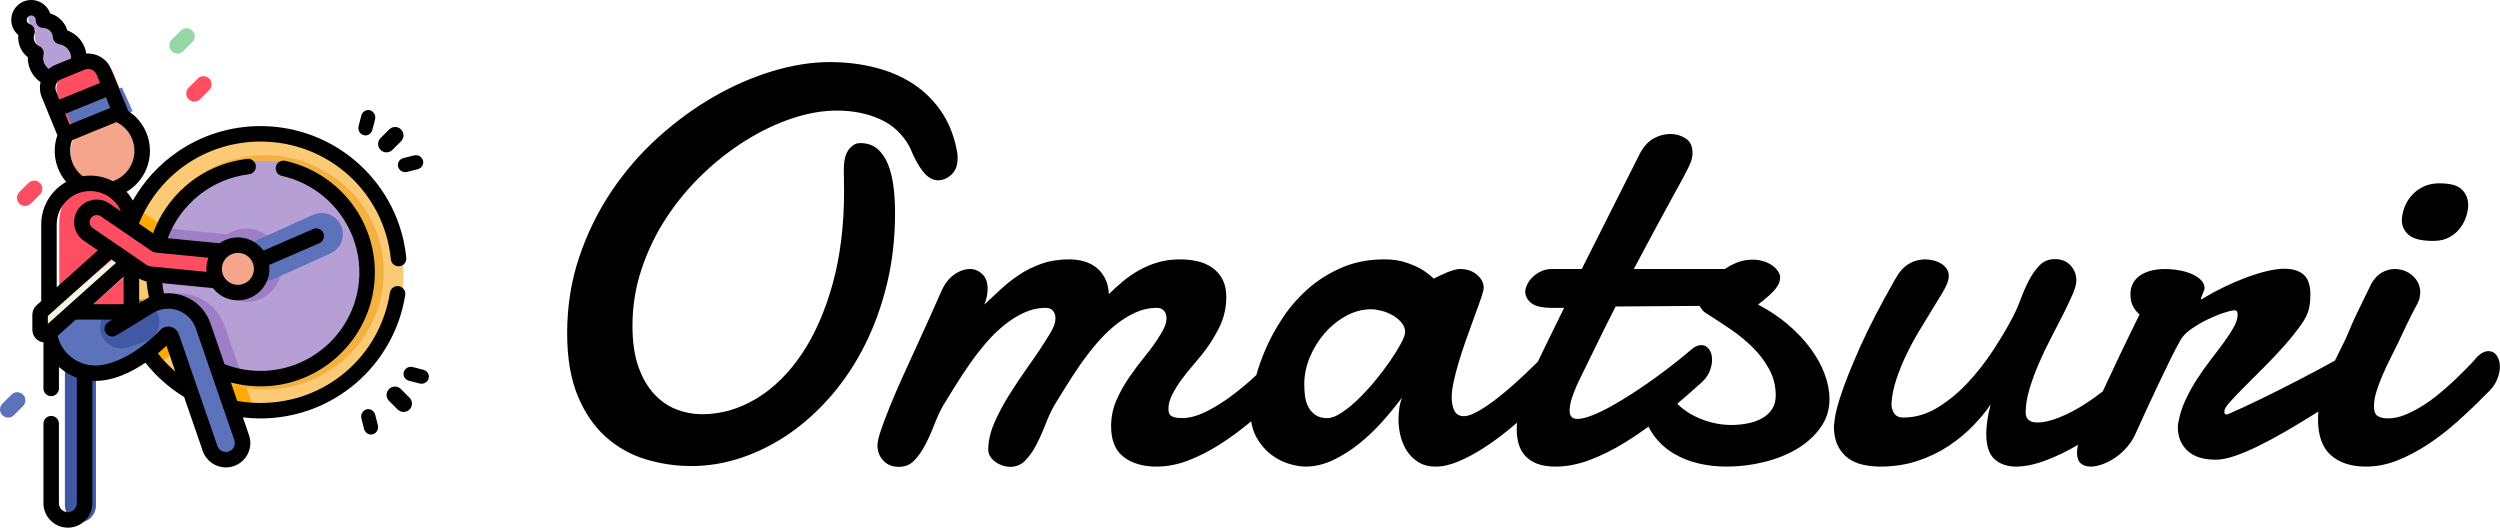
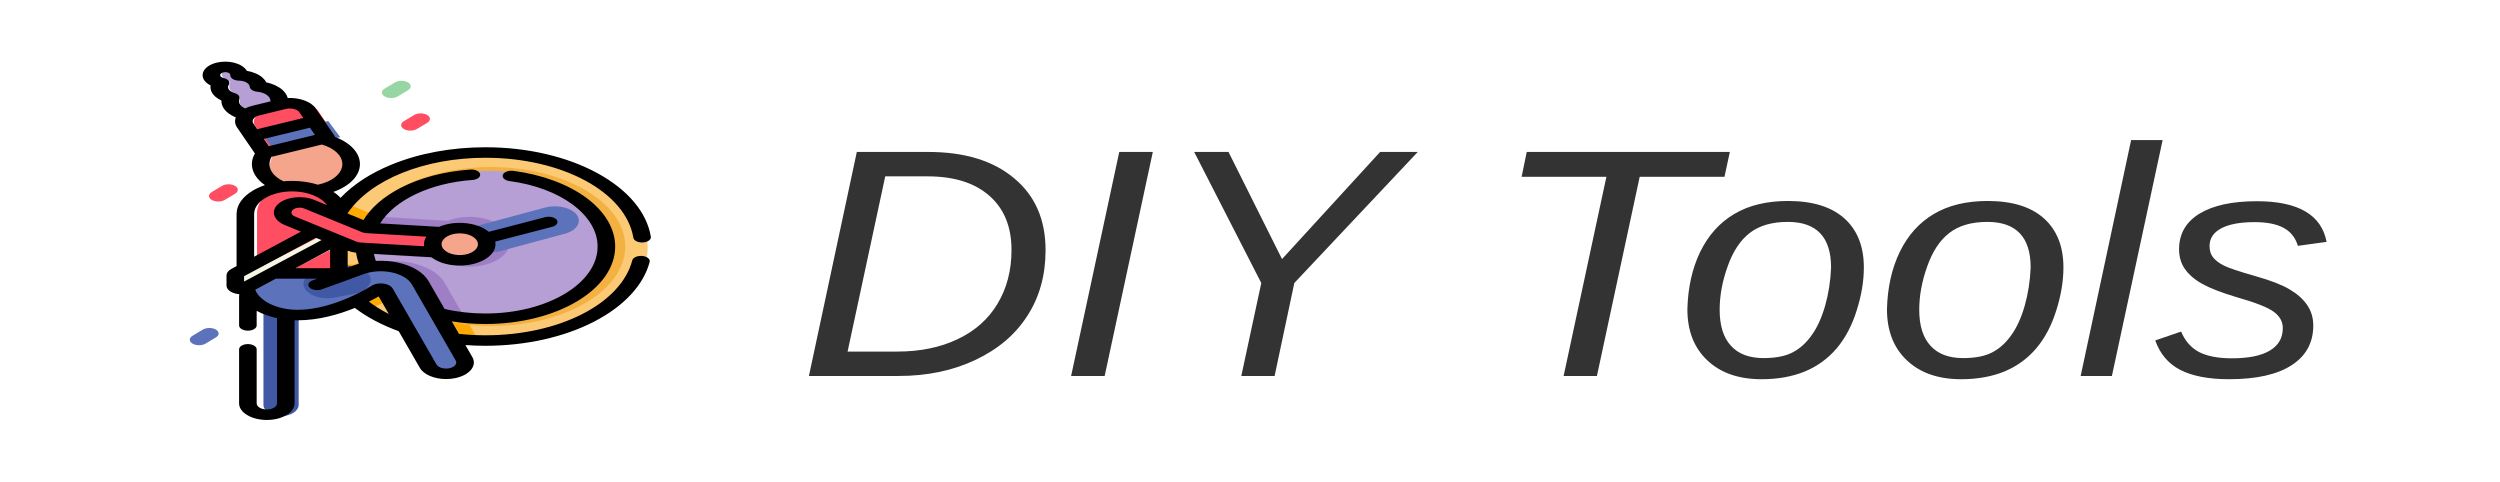
- <svg xmlns="http://www.w3.org/2000/svg" viewBox="0 0 886 187">
-   <g fill="none" fill-rule="evenodd">
+ <svg xmlns="http://www.w3.org/2000/svg" viewBox="0 137.247 810.513 156.146">
+   <g fill="none" fill-rule="evenodd" transform="matrix(1.038097, 0, 0, 0.621222, 61.53276, 157.2293)" style="">
    <path fill="#FCCA75" d="M143 97c0 27.063-21.94 49-49.001 49-1.828 0-3.63-.098-5.406-.296-9.561-1.046-18.293-4.847-25.388-10.585-2.392-1.936-4.604-4.097-6.596-6.442-5.259-6.204-9.005-13.737-10.658-22.024C45.328 103.533 45 100.309 45 97.007V97c0-7.255 1.576-14.142 4.406-20.336C57.131 59.752 74.192 48 93.999 48 121.06 48 143 69.937 143 97z" />
    <path fill="#FA0" d="M90 145c-9.641-1.048-18.447-4.855-25.601-10.603l-3.204-9.24c-.997.862-2.152 1.813-3.447 2.787C52.444 121.731 48.667 114.185 47 105.885h4.27l2.082-1.276C56.134 102.903 59.318 102 62.562 102c2.013 0 4.006.344 5.915 1.023 5.05 1.791 8.95 5.707 10.697 10.743L90 145z" />
    <path fill="#FA0" d="M98.939 95.44C98.306 102.033 92.924 107 86.421 107c-.41 0-.827-.019-1.237-.061-3.238-.323-6.169-1.874-8.289-4.373l-21.631-2.154c-1.585-.161-3.12-.729-4.44-1.646L46 95.403v-.007C46 88.119 47.553 81.212 50.342 75l9.203 6.412 20.041 1.998c1.967-1.288 4.307-2.031 6.816-2.031.41 0 .827.023 1.237.063 6.909.687 11.978 6.965 11.299 13.998z" />
    <path fill="#F3B141" d="M94 138c-23.159 0-42-18.617-42-41.499C52 73.617 70.841 55 94 55c23.159 0 42 18.617 42 41.501C136 119.383 117.159 138 94 138z" />
    <path fill="#B69FD4" d="M131 95.001C131 115.989 114.211 133 93.499 133c-3.321 0-6.537-.437-9.602-1.258-14.062-3.762-24.889-15.594-27.36-30.31-.068-.383-.126-.769-.173-1.156C56.123 98.553 56 96.79 56 95.001c0-4.963.937-9.701 2.644-14.046C64.156 66.921 77.683 57 93.499 57 114.211 57 131 74.012 131 95.001z" />
    <path fill="#9E7FC6" d="M86 134c-13.877-3.651-24.562-15.133-27-29.414C60.434 104.201 61.919 104 63.417 104c1.962 0 3.905.336 5.766 1.001 4.923 1.751 8.724 5.581 10.427 10.504L86 134zM99.939 95.269C99.302 101.959 93.897 107 87.365 107c-.412 0-.831-.019-1.243-.062-3.253-.328-6.197-1.901-8.327-4.438l-19.435-1.956C58.123 98.806 58 97.028 58 95.224c0-5.005.931-9.783 2.628-14.165l19.872 2.001C82.476 81.754 84.826 81 87.347 81c.412 0 .831.023 1.243.064 6.94.698 12.032 7.068 11.349 14.205z" />
    <path fill="#B69FD4" d="M15.707 18.477c-.934-.459-1.77-1.184-2.39-2.167-1.108-1.758-1.273-3.909-.62-5.756-.781-.304-1.484-.864-1.988-1.662-1.269-2.013-.786-4.755 1.076-6.126 1.863-1.372 4.403-.851 5.672 1.162.503.797.727 1.71.702 2.606 1.831.022 3.622.973 4.732 2.732.62.983.938 2.089.991 3.196 1.908.322 3.691 1.461 4.864 3.321 2.249 3.568 1.395 8.43-1.906 10.861-3.303 2.429-7.803 1.507-10.053-2.061-1.172-1.86-1.499-4.071-1.078-6.106z" />
    <path fill="#F4A58C" d="M52 54.499C52 62.508 45.956 69 38.5 69 31.044 69 25 62.508 25 54.499 25 46.492 31.044 40 38.5 40 45.956 40 52 46.492 52 54.499z" />
    <path fill="#4159A5" d="M28.5 185C31.538 185 34 182.343 34 179.067v-58.135C34 117.657 31.538 115 28.5 115 25.462 115 23 117.657 23 120.933v58.135C23 182.343 25.462 185 28.5 185z" />
    <path fill="#FF4E61" d="M21 78.728v36.825C21 124.638 28.001 132 36.635 132 43.465 132 49 126.176 49 118.99V78.728C49 70.592 42.735 64 35.001 64c-3.867 0-7.366 1.648-9.898 4.313C22.566 70.977 21 74.658 21 78.728z" />
    <path fill="#5C73BC" d="M87.679 155.201L74.135 115.766c-1.289-3.752-4.167-6.669-7.893-8.004-3.729-1.333-7.798-.903-11.165 1.181l-6.13 3.796v-1.873H20v5.422c0 8.948 7.238 16.199 16.163 16.199 12.783 0 25.08-13.535 25.08-13.535.412-.256.799-.202 1.051-.111.252.089.585.294.742.753l13.545 39.437c.837 2.437 3.113 3.968 5.548 3.969.633 0 1.276-.104 1.91-.322 3.064-1.058 4.694-4.405 3.638-7.477z" />
    <path fill="#FF4E61" d="M46 40.048L26.37 48l-3.664-8.866-2.253-5.454c-1.268-3.066.216-6.568 3.313-7.823l8.41-3.409c3.097-1.255 6.636.213 7.904 3.28l2.265 5.472L46 40.048z" />
    <path fill="#5C73BC" d="M47 39.426L26.774 47 23 38.556 43.234 31z" />
    <path stroke="#4159A5" stroke-linecap="round" stroke-linejoin="round" stroke-width="15" d="M49 114l-6 2" />
    <path fill="#F5F6E3" d="M45.565 87l-28.949 24.814c-.392.335-.616.814-.616 1.318v5.095c0 1.532 1.897 2.339 3.089 1.318L51 92.192 45.565 87z" />
    <path fill="#FF4E61" d="M85.284 99.975l-30.582-2.949c-.873-.085-1.71-.384-2.433-.872L33.266 83.353c-2.373-1.599-2.979-4.789-1.354-7.123 1.624-2.335 4.865-2.933 7.24-1.332L57.05 86.955l29.25 2.822c2.864.276 4.956 2.783 4.675 5.599-.281 2.816-2.828 4.875-5.691 4.6z" />
    <path stroke="#5C73BC" stroke-linecap="round" stroke-width="15" d="M94 92l20-9" />
    <path fill="#F4A58C" d="M94 96.001C94 100.419 90.418 104 86 104s-8-3.581-8-7.999C78 91.581 81.582 88 86 88s8 3.581 8 8.001z" />
    <path fill="#FF4E61" d="M68.887 36c-.738 0-1.477-.281-2.042-.845-1.126-1.128-1.126-2.956 0-4.082l3.227-3.227c1.128-1.128 2.955-1.128 4.083 0 1.128 1.128 1.128 2.956 0 4.082l-3.225 3.227C70.365 35.719 69.627 36 68.887 36zM8.886 73c-.738 0-1.477-.281-2.041-.845-1.128-1.128-1.128-2.957 0-4.083l3.225-3.227c1.128-1.126 2.956-1.126 4.084 0 1.126 1.128 1.126 2.957-.002 4.084l-3.225 3.226C10.365 72.719 9.626 73 8.886 73z" />
    <path fill="#5C73BC" d="M2.887 148c-.738 0-1.478-.281-2.041-.845-1.128-1.128-1.128-2.956-.002-4.084l3.227-3.225c1.128-1.128 2.956-1.128 4.083 0 1.128 1.128 1.128 2.955 0 4.082l-3.225 3.227C4.365 147.719 3.625 148 2.887 148z" />
    <path fill="#95D6A4" d="M62.887 19c-.738 0-1.478-.281-2.042-.845-1.128-1.128-1.128-2.956 0-4.082l3.225-3.227c1.128-1.128 2.956-1.128 4.084 0 1.128 1.128 1.128 2.956 0 4.082l-3.227 3.227C64.365 18.719 63.626 19 62.887 19z" />
    <path fill="#000" fill-rule="nonzero" d="M143.612 104.546c.234-1.495-.791-2.896-2.287-3.129-1.497-.234-2.902.789-3.137 2.283-3.547 22.664-22.834 39.114-45.858 39.114-2.778 0-5.551-.248-8.265-.733l-2.253-6.529c3.41.913 6.929 1.375 10.518 1.375 22.344 0 40.521-18.14 40.521-40.438 0-9.275-3.227-18.336-9.085-25.515-5.773-7.075-13.846-12.041-22.73-13.983-1.484-.325-2.944.612-3.268 2.089-.325 1.478.613 2.939 2.094 3.261 15.933 3.484 27.499 17.845 27.499 34.148 0 19.278-15.715 34.96-35.032 34.96-4.409 0-8.696-.805-12.757-2.39l-4.999-14.491c-1.573-4.56-5.085-8.106-9.637-9.727-2.226-.795-4.552-1.071-6.829-.853-.264-1.207-.462-2.431-.598-3.664l17.948 1.756c.073.094.144.19.222.281 1.894 2.301 4.572 3.728 7.541 4.018.367.036.733.054 1.097.054 5.673 0 10.542-4.311 11.107-10.06.081-.835.066-1.656-.034-2.457l17.79-7.721c1.39-.603 2.027-2.217 1.422-3.604-.605-1.387-2.222-2.023-3.611-1.42l-17.603 7.639c-1.81-2.524-4.658-4.29-7.99-4.617-2.792-.274-5.448.514-7.571 2.027l-18.379-1.796c4.516-12.194 15.753-21.151 28.81-22.659 1.505-.174 2.585-1.534 2.41-3.036-.174-1.504-1.537-2.582-3.042-2.407-8.083.933-15.619 4.243-21.792 9.572-5.278 4.555-9.24 10.306-11.591 16.771l-4.942-3.376c0-.068-.003-.134-.004-.201.001-.006.004-.01.006-.014 7.145-17.563 24.035-28.909 43.029-28.909 23.995 0 43.853 17.945 46.193 41.741.14 1.415 1.334 2.472 2.729 2.472.089 0 .18-.006.27-.014 1.51-.147 2.613-1.488 2.465-2.993-1.252-12.735-7.181-24.515-16.692-33.171-9.577-8.714-21.995-13.514-34.964-13.514-10.534 0-20.675 3.13-29.33 9.055-6.618 4.53-12.03 10.453-15.915 17.344-.63-1.119-1.378-2.161-2.233-3.107 5.034-2.976 8.285-8.442 8.285-14.495 0-5.852-2.972-11.141-7.779-14.193-.033-.201-.086-.399-.166-.595l-5.867-14.305c-1.47-3.584-5.071-5.67-8.746-5.4-.232-1.524-.798-2.995-1.686-4.296-1.231-1.803-3.007-3.166-5.037-3.909-.259-.879-.653-1.713-1.172-2.475-1.184-1.733-2.934-2.97-4.914-3.532-.203-.596-.488-1.166-.849-1.696C14.726-.134 10.316-.969 7.094 1.223 5.531 2.284 4.477 3.888 4.126 5.741c-.352 1.853.04 3.731 1.104 5.29.362.529.788 1.002 1.27 1.408-.2 2.044.313 4.123 1.495 5.857.52.76 1.155 1.434 1.879 1.996-.051 2.157.57 4.306 1.801 6.108.733 1.076 1.648 1.983 2.698 2.705-.419 1.761-.28 3.601.42 5.309l5.543 13.515c-.625 1.781-.946 3.644-.946 5.557 0 4.076 1.478 7.947 4.074 10.964-1.364.766-2.633 1.719-3.771 2.855-3.28 3.267-5.085 7.616-5.085 12.244v27.169l-1.621 1.451c-.966.865-1.52 2.104-1.52 3.4v5.259c0 1.826 1.038 3.424 2.709 4.169.393.174.796.285 1.202.348.03.1.063.198.094.297-.047.203-.076.412-.076.631v15.39c0 1.512 1.228 2.739 2.745 2.739 1.517 0 2.745-1.227 2.745-2.739v-7.61c1.839 1.659 3.994 2.966 6.353 3.819v44.482c0 1.748-1.425 3.17-3.177 3.17-1.751 0-3.177-1.422-3.177-3.17v-28.209c0-1.512-1.229-2.739-2.745-2.739-1.517 0-2.745 1.227-2.745 2.739v28.209c0 4.769 3.887 8.649 8.666 8.649 4.779 0 8.666-3.881 8.666-8.649v-43.376c.31.016.622.024.934.024 6.606 0 12.962-3.117 17.883-6.462 3.821 4.844 8.422 8.924 13.71 12.154l6.598 19.128c1.205 3.49 4.498 5.834 8.195 5.835.959 0 1.909-.16 2.821-.474 2.189-.752 3.954-2.308 4.968-4.386 1.015-2.076 1.159-4.423.406-6.607l-2.164-6.273c2.07.248 4.16.378 6.252.378 12.452 0 24.495-4.468 33.908-12.579 9.314-8.028 15.486-19.098 17.374-31.169zM16.954 114.779v-2.805l22.412-20.065 1.778 1.216-24.191 21.654zm26.863-16.687v9.707H32.973l10.844-9.707zm5.49.595c.808.502 1.703.856 2.633 1.046.154 1.93.446 3.844.874 5.724-.513.245-1.018.516-1.508.82l-1.999 1.231v-8.821zm3.987-4.28c-.423-.041-.832-.19-1.184-.429L32.853 80.818c-.559-.381-.935-.956-1.059-1.621-.124-.663.017-1.335.4-1.893.382-.556.959-.932 1.624-1.056.665-.124 1.338.017 1.897.399L53.854 89.042c.382.261.823.421 1.284.467l18.728 1.832c-.342.9-.575 1.858-.672 2.861-.071.725-.071 1.444-.004 2.153l-19.896-1.946zm31.01-4.787c.184 0 .37.009.558.027 1.51.147 2.871.873 3.834 2.042.962 1.17 1.411 2.644 1.264 4.15-.149 1.507-.875 2.865-2.047 3.826-1.171.96-2.649 1.41-4.157 1.261-1.51-.148-2.872-.873-3.834-2.043-.964-1.17-1.411-2.644-1.264-4.149.286-2.923 2.763-5.115 5.647-5.115zM24.7 44.106l-1.553-3.784 14.378-5.855 1.547 3.769-14.372 5.869zm9.544-17.638l1.202 2.929-14.379 5.855-1.195-2.915c-.33-.805-.326-1.689.01-2.491.337-.802.966-1.425 1.773-1.753l8.335-3.406c.405-.164.821-.243 1.232-.243 1.285 0 2.506.763 3.022 2.023zM12.532 15.212c-.623-.913-.759-2.08-.362-3.12.263-.688.237-1.451-.07-2.119-.307-.669-.871-1.186-1.563-1.435-.222-.078-.536-.247-.771-.592-.492-.719-.305-1.705.417-2.196.722-.491 1.708-.302 2.2.417.236.345.276.698.27.932-.023.736.253 1.448.765 1.979.51.531 1.212.833 1.95.84 1.115.011 2.153.565 2.776 1.478.352.515.546 1.097.579 1.728.066 1.295 1.034 2.367 2.317 2.568 1.362.213 2.539.954 3.312 2.087.596.873.888 1.906.851 2.943l-5.63 2.3c-.856.35-1.634.827-2.323 1.405-.399-.311-.749-.683-1.042-1.111-.773-1.134-1.034-2.498-.733-3.842.283-1.265-.362-2.557-1.544-3.092-.579-.261-1.049-.655-1.401-1.17zm12.346 38.273c0-1.31.222-2.584.653-3.798l15.716-6.419c3.913 1.896 6.399 5.821 6.399 10.217 0 4.862-3.105 9.159-7.646 10.732-2.406-1.263-5.141-1.98-8.043-1.98-.911 0-1.811.071-2.695.208-2.758-2.149-4.385-5.441-4.385-8.96zm-4.782 26.063c0-3.162 1.234-6.133 3.475-8.369 2.239-2.234 5.218-3.464 8.386-3.464 4.882 0 9.082 2.959 10.898 7.173l-4.04-2.761c-1.768-1.208-3.901-1.656-6.009-1.263-2.106.392-3.933 1.581-5.144 3.346-1.211 1.765-1.66 3.895-1.267 5.996.395 2.102 1.585 3.925 3.354 5.133l4.954 3.384-14.608 13.079V79.547zm35.832 45.691c1.217-1.007 2.25-1.942 3.061-2.709l3.161 9.162c-2.272-1.94-4.352-4.093-6.222-6.453zm26.974 33.156c-.372.76-1.019 1.331-1.821 1.606-.337.116-.685.174-1.034.174-1.355 0-2.562-.86-3.004-2.139l-13.667-39.621c-.396-1.146-1.28-2.037-2.42-2.444-1.144-.408-2.395-.278-3.43.361-.216.134-.413.297-.586.485-.116.127-11.726 12.703-23.279 12.703-6.328 0-11.827-4.444-13.221-10.502l6.413-5.741h12.968l-1.47.885c-1.298.782-1.717 2.465-.934 3.761.516.853 1.422 1.325 2.353 1.325.483 0 .972-.127 1.415-.395l6.792-4.087c.004-.003.009-.006.013-.009.004-.003.009-.004.011-.007l6.186-3.812c2.685-1.655 5.93-1.997 8.901-.937 2.972 1.059 5.265 3.374 6.292 6.352l13.669 39.621c.276.799.223 1.659-.149 2.421z" />
-     <path fill="#000" d="M136.963 54c.756 0 1.511-.288 2.09-.863l3.072-3.061c1.161-1.156 1.167-3.037.012-4.2-1.153-1.163-3.03-1.168-4.191-.012l-3.072 3.061c-1.161 1.156-1.167 3.037-.012 4.2.579.583 1.34.876 2.101.876zM128.859 47.908c.22.062.442.092.661.092 1.109 0 2.125-.774 2.429-1.949l.963-3.723c.365-1.406-.429-2.855-1.77-3.236-1.342-.382-2.725.449-3.09 1.855l-.963 3.723c-.365 1.406.429 2.855 1.77 3.237zM141.089 59.119C141.402 60.251 142.469 61 143.635 61c.224 0 .45-.028.677-.086l3.726-.945c1.408-.358 2.247-1.741 1.873-3.09-.374-1.349-1.817-2.152-3.225-1.795l-3.725.945c-1.408.358-2.247 1.741-1.873 3.09zM142.076 137.875c-1.157-1.161-3.037-1.167-4.2-.012-1.163 1.153-1.169 3.031-.012 4.192l3.06 3.072c.58.582 1.344.874 2.107.874.756 0 1.514-.287 2.093-.861 1.163-1.155 1.169-3.031.012-4.192l-3.06-3.072zM150.051 131.051l-3.721-.963c-1.406-.365-2.855.429-3.237 1.772-.381 1.341.451 2.724 1.856 3.088l3.722.963c.231.06.463.089.691.089 1.162 0 2.226-.738 2.545-1.861.382-1.341-.449-2.725-1.856-3.088zM132.97 146.963c-.358-1.407-1.742-2.246-3.09-1.874-1.349.373-2.153 1.817-1.795 3.224l.945 3.725c.3 1.181 1.323 1.962 2.441 1.962.215 0 .432-.029.649-.089 1.349-.372 2.153-1.817 1.795-3.223l-.945-3.725zM201 118.094c0-9.505 1.416-18.473 4.248-26.904 2.832-8.431 6.641-16.211 11.426-23.34 4.785-7.129 10.319-13.525 16.602-19.189 6.283-5.664 12.858-10.465 19.727-14.404 6.869-3.939 13.835-6.966 20.898-9.082C280.964 23.058 287.686 22 294.066 22c5.664 0 11.051.651 16.162 1.953 5.111 1.302 9.668 3.288 13.672 5.957 4.004 2.669 7.34 6.038 10.01 10.107 2.669 4.069 4.46 8.838 5.371 14.307.065.326.098.618.098.879v.879c0 2.539-.732 4.476-2.197 5.811s-3.044 2.002-4.736 2.002c-1.888 0-3.646-1.009-5.273-3.027-1.628-2.018-3.19-4.883-4.688-8.594-2.409-4.557-5.892-7.878-10.449-9.961-4.557-2.083-9.7-3.125-15.43-3.125-5.013 0-10.27.911-15.771 2.734-5.501 1.823-10.937 4.395-16.309 7.715-5.371 3.32-10.498 7.308-15.381 11.963-4.883 4.655-9.18 9.798-12.891 15.43-3.711 5.632-6.657 11.702-8.838 18.213-2.181 6.51-3.271 13.249-3.271 20.215 0 5.794.716 10.677 2.148 14.648 1.432 3.971 3.32 7.194 5.664 9.668 2.344 2.474 4.98 4.264 7.91 5.371 2.93 1.107 5.892 1.66 8.887 1.66 6.706 0 13.102-1.823 19.189-5.469 6.087-3.646 11.442-8.87 16.064-15.674 4.622-6.803 8.301-15.104 11.035-24.902 2.734-9.798 4.102-20.85 4.102-33.154 0-1.237-.016-2.458-.049-3.662-.033-1.204-.049-2.458-.049-3.76 0-3.255.586-5.648 1.758-7.178 1.172-1.53 2.507-2.295 4.004-2.295 2.539 0 4.606.7 6.201 2.1 1.595 1.4 2.848 3.255 3.76 5.566.911 2.311 1.546 4.948 1.904 7.91.358 2.962.537 6.006.537 9.131 0 8.854-.944 17.204-2.832 25.049-1.888 7.845-4.508 15.104-7.861 21.777-3.353 6.673-7.324 12.663-11.914 17.969-4.59 5.306-9.554 9.798-14.893 13.477-5.339 3.678-10.954 6.51-16.846 8.496-5.892 1.986-11.833 2.979-17.822 2.979-5.534 0-10.937-.798-16.211-2.393-5.273-1.595-9.977-4.232-14.111-7.91-4.134-3.678-7.454-8.529-9.961-14.551C202.253 134.288 201 126.883 201 118.094zm284.961-8.496c-3.06 0-6.022.781-8.887 2.344-2.865 1.563-5.404 3.613-7.617 6.152-2.214 2.539-3.971 5.387-5.273 8.545-1.302 3.158-1.953 6.331-1.953 9.521 0 1.302.081 2.653.244 4.053.163 1.4.537 2.686 1.123 3.857.586 1.172 1.416 2.148 2.49 2.93 1.074.781 2.523 1.172 4.346 1.172 1.432 0 3.109-.635 5.029-1.904 1.921-1.27 3.906-2.897 5.957-4.883 2.051-1.986 4.053-4.167 6.006-6.543 1.953-2.376 3.711-4.704 5.273-6.982 1.563-2.279 2.832-4.329 3.809-6.152.977-1.823 1.465-3.158 1.465-4.004 0-1.237-.423-2.36-1.27-3.369-.846-1.009-1.888-1.872-3.125-2.588-1.237-.716-2.555-1.253-3.955-1.611-1.4-.358-2.62-.537-3.662-.537zm341.533 18.192c.656-1.388 1.329-2.748 2.022-4.081 1.302-2.507 2.409-4.899 3.32-7.178.326-.846.895-2.148 1.709-3.906.814-1.758 1.676-3.548 2.588-5.371 1.042-2.148 2.148-4.427 3.32-6.836 1.107-1.823 2.376-3.125 3.809-3.906 1.432-.781 2.897-1.172 4.395-1.172 2.474 0 4.606.798 6.396 2.393 1.79 1.595 2.686 3.63 2.686 6.104-.065.586-.146 1.172-.244 1.758-.098.586-.309 1.172-.635 1.758-.911 1.693-1.66 3.125-2.246 4.297-.586 1.172-1.123 2.262-1.611 3.271-.488 1.009-.96 2.002-1.416 2.979-.456.977-1.009 2.148-1.66 3.516-.781 1.628-1.66 3.402-2.637 5.322-.977 1.921-1.904 3.89-2.783 5.908-.879 2.018-1.628 4.004-2.246 5.957-.618 1.953-.928 3.743-.928 5.371 0 1.758.439 2.913 1.318 3.467.879.553 2.132.83 3.76.83 1.823 0 3.727-.391 5.713-1.172s3.988-1.79 6.006-3.027c2.018-1.237 4.004-2.653 5.957-4.248 1.953-1.595 3.792-3.206 5.518-4.834 1.725-1.628 3.32-3.19 4.785-4.688 1.465-1.497 2.686-2.832 3.662-4.004 1.302-1.237 2.604-1.855 3.906-1.855 1.172 0 2.132.521 2.881 1.562.749 1.042 1.123 2.376 1.123 4.004 0 1.497-.374 3.092-1.123 4.785-.749 1.693-1.969 3.288-3.662 4.785-3.32 3.385-6.706 6.624-10.156 9.717-3.451 3.092-6.982 5.827-10.596 8.203-3.613 2.376-7.243 4.281-10.889 5.713-3.646 1.432-7.324 2.148-11.035 2.148-5.273 0-9.424-1.351-12.451-4.053-3.027-2.702-4.541-6.917-4.541-12.646 0-.948.042-1.889.127-2.823-.949.593-1.912 1.192-2.887 1.798-3.092 1.921-6.217 3.792-9.375 5.615-3.158 1.823-6.201 3.451-9.131 4.883-2.93 1.432-5.68 2.588-8.252 3.467-2.572.879-4.801 1.318-6.689 1.318-4.492 0-7.861-1.074-10.107-3.223-2.246-2.148-3.369-4.915-3.369-8.301 0-.521.033-.911.098-1.172.456-2.865 1.302-5.631 2.539-8.301 1.237-2.669 2.637-5.208 4.199-7.617 1.563-2.409 3.19-4.704 4.883-6.885 1.693-2.181 3.239-4.232 4.639-6.152 1.4-1.921 2.555-3.695 3.467-5.322.911-1.628 1.367-3.125 1.367-4.492 0-.326-.065-.651-.195-.977-.13-.326-.423-.488-.879-.488-.781 0-2.067.293-3.857.879-1.79.586-3.695 1.367-5.713 2.344-2.018.977-3.939 2.1-5.762 3.369-1.823 1.27-3.125 2.62-3.906 4.053-1.042 1.823-2.246 4.134-3.613 6.934-1.367 2.799-2.783 5.729-4.248 8.789-1.465 3.06-2.881 6.087-4.248 9.082-1.367 2.995-2.539 5.566-3.516 7.715-.781 1.888-1.807 3.581-3.076 5.078-1.27 1.497-2.653 2.767-4.15 3.809-1.497 1.042-3.027 1.855-4.59 2.441-1.563.586-2.995.879-4.297.879-1.497 0-2.686-.391-3.564-1.172-.879-.781-1.318-2.051-1.318-3.809 0-.716.114-1.611.342-2.686.003-.014.006-.029.009-.043-3.863 2.271-7.666 4.108-11.41 5.512-3.906 1.465-7.422 2.197-10.547 2.197-3.125 0-5.664-.879-7.617-2.637-1.953-1.758-2.93-4.753-2.93-8.984 0-2.995.521-6.478 1.562-10.449-1.693 2.539-3.809 5.111-6.348 7.715-2.539 2.604-5.436 4.98-8.691 7.129-3.255 2.148-6.901 3.89-10.938 5.225s-8.431 2.002-13.184 2.002c-2.148 0-4.215-.228-6.201-.684-1.986-.456-3.727-1.237-5.225-2.344-1.497-1.107-2.702-2.588-3.613-4.443-.911-1.855-1.367-4.183-1.367-6.982 0-.065.13-1.058.391-2.979.26-1.921 1.09-4.948 2.49-9.082 1.4-4.134 3.564-9.489 6.494-16.064s7.064-14.551 12.402-23.926c1.367-2.474 2.946-4.248 4.736-5.322 1.79-1.074 3.727-1.611 5.811-1.611.911 0 1.855.114 2.832.342.977.228 1.888.586 2.734 1.074.846.488 1.53 1.107 2.051 1.855.521.749.781 1.611.781 2.588 0 .651-.098 1.27-.293 1.855-.326 1.107-1.025 2.555-2.1 4.346-1.074 1.79-2.327 3.841-3.76 6.152-1.432 2.311-2.946 4.801-4.541 7.471-1.595 2.669-3.076 5.436-4.443 8.301-1.367 2.865-2.539 5.778-3.516 8.74-.977 2.962-1.53 5.843-1.66 8.643 0 1.172.326 2.246.977 3.223.651.977 1.725 1.465 3.223 1.465 4.232 0 8.268-1.172 12.109-3.516 3.841-2.344 7.389-5.257 10.645-8.74 3.255-3.483 6.201-7.227 8.838-11.23 2.637-4.004 4.834-7.666 6.592-10.986 1.237-2.214 2.327-4.59 3.271-7.129.944-2.539 1.969-4.883 3.076-7.031 1.107-2.148 2.376-3.939 3.809-5.371 1.432-1.432 3.223-2.148 5.371-2.148 2.344 0 4.199.749 5.566 2.246 1.367 1.497 2.051 3.288 2.051 5.371 0 1.172-.439 2.783-1.318 4.834-.879 2.051-1.986 4.395-3.32 7.031-1.335 2.637-2.783 5.452-4.346 8.447-1.563 2.995-3.011 6.038-4.346 9.131-1.335 3.092-2.441 6.12-3.32 9.082-.879 2.962-1.318 5.713-1.318 8.252 0 2.344 1.432 3.516 4.297 3.516 2.018 0 4.525-.586 7.52-1.758 2.995-1.172 6.136-2.816 9.424-4.932 2.024-1.303 4.049-2.748 6.073-4.334.114-.246.23-.494.346-.744 1.563-3.353 3.369-7.194 5.42-11.523 2.051-4.329 4.476-9.326 7.275-14.99-.911-.781-1.676-1.742-2.295-2.881-.618-1.139-.928-2.555-.928-4.248 0-1.563.326-2.913.977-4.053.651-1.139 1.53-2.067 2.637-2.783 1.107-.716 2.393-1.253 3.857-1.611 1.465-.358 3.011-.537 4.639-.537 1.693 0 3.385.146 5.078.439 1.693.293 3.206.732 4.541 1.318 1.335.586 2.425 1.302 3.271 2.148.846.846 1.27 1.823 1.27 2.93 0 .195-.065.456-.195.781-.13.326-.277.684-.439 1.074-.163.391-.309.749-.439 1.074-.13.326-.195.586-.195.781 0 .13.033.195.098.195h.098l.195-.098c2.539-1.563 5.159-2.995 7.861-4.297 2.702-1.302 5.322-2.425 7.861-3.369 2.539-.944 4.964-1.693 7.275-2.246 2.311-.553 4.378-.83 6.201-.83 2.93 0 5.192.7 6.787 2.1 1.595 1.4 2.393 3.76 2.393 7.08 0 .716-.033 1.481-.098 2.295-.065.814-.195 1.676-.391 2.588-.326 1.693-1.302 3.678-2.93 5.957-1.628 2.279-3.532 4.655-5.713 7.129-2.181 2.474-4.525 4.964-7.031 7.471l-6.934 6.934c-2.116 2.116-3.874 3.955-5.273 5.518-1.4 1.563-2.1 2.637-2.1 3.223 0 .521.033.879.098 1.074.065.195.358.293.879.293 3.516-1.497 7.438-3.304 11.768-5.42 4.329-2.116 8.643-4.281 12.939-6.494 4.297-2.214 8.366-4.378 12.207-6.494.432-.238.858-.473 1.275-.704zM611.282 95.342c1.277-.875 2.635-1.608 4.074-2.199 1.823-.749 3.711-1.123 5.664-1.123 1.432 0 2.767.195 4.004.586 1.237.391 2.279.895 3.125 1.514.846.618 1.514 1.302 2.002 2.051.488.749.732 1.449.732 2.1 0 .911-.228 1.79-.684 2.637-.456.846-1.058 1.66-1.807 2.441-.749.781-1.595 1.562-2.539 2.344-.944.781-1.872 1.53-2.783 2.246 3.971 2.083 7.52 4.46 10.645 7.129 3.125 2.669 5.778 5.485 7.959 8.447 2.181 2.962 3.841 5.973 4.98 9.033 1.139 3.06 1.709 6.055 1.709 8.984 0 3.711-1.058 7.048-3.174 10.01-2.116 2.962-4.883 5.469-8.301 7.52-3.418 2.051-7.324 3.613-11.719 4.688s-8.838 1.611-13.33 1.611c-3.385 0-6.673-.374-9.863-1.123-3.19-.749-6.104-1.904-8.74-3.467-2.637-1.563-4.899-3.564-6.787-6.006-.849-1.098-1.586-2.292-2.212-3.581-2.743 2.01-5.472 3.854-8.189 5.534-4.264 2.637-8.48 4.736-12.646 6.299-4.167 1.563-8.203 2.344-12.109 2.344-2.604 0-4.785-.342-6.543-1.025-1.758-.684-3.174-1.628-4.248-2.832-1.074-1.204-1.839-2.604-2.295-4.199-.456-1.595-.684-3.304-.684-5.127 0-.781.032-1.57.096-2.366-1.096.932-2.218 1.868-3.367 2.805-2.832 2.311-5.729 4.411-8.691 6.299-2.962 1.888-5.876 3.434-8.74 4.639-2.865 1.204-5.566 1.807-8.105 1.807-2.279 0-4.232-.488-5.859-1.465-1.628-.977-2.979-2.246-4.053-3.809-1.074-1.563-1.872-3.337-2.393-5.322-.521-1.986-.781-4.02-.781-6.104 0-1.367.098-2.718.293-4.053.195-1.335.521-2.588.977-3.76-2.018 2.734-4.313 5.55-6.885 8.447-2.572 2.897-5.339 5.534-8.301 7.91-2.962 2.376-6.055 4.329-9.277 5.859-3.223 1.53-6.494 2.295-9.814 2.295-1.693 0-3.662-.342-5.908-1.025-2.246-.684-4.378-1.807-6.396-3.369-2.018-1.563-3.711-3.581-5.078-6.055-.901-1.63-1.505-3.5-1.812-5.611-3.677 3.091-7.386 5.823-11.127 8.199-3.744 2.376-7.487 4.281-11.23 5.713-3.744 1.432-7.471 2.148-11.182 2.148-4.818 0-8.708-1.139-11.67-3.418-2.962-2.279-4.443-5.892-4.443-10.84 0-3.255.618-6.315 1.855-9.18 1.237-2.865 2.767-5.615 4.59-8.252 1.823-2.637 3.743-5.192 5.762-7.666 2.018-2.474 3.776-4.948 5.273-7.422.651-1.042 1.172-2.034 1.562-2.979.391-.944.586-1.904.586-2.881 0-1.042-.293-1.904-.879-2.588-.586-.684-1.432-1.025-2.539-1.025-2.669 0-5.241.57-7.715 1.709-2.474 1.139-4.85 2.637-7.129 4.492-2.279 1.855-4.443 3.988-6.494 6.396-2.051 2.409-3.971 4.899-5.762 7.471-1.79 2.572-3.467 5.127-5.029 7.666-1.563 2.539-2.995 4.85-4.297 6.934-1.172 2.148-2.246 4.492-3.223 7.031-.977 2.539-2.034 4.883-3.174 7.031-1.139 2.148-2.425 3.955-3.857 5.42-1.432 1.465-3.223 2.197-5.371 2.197-.781 0-1.628-.146-2.539-.439-.911-.293-1.742-.7-2.49-1.221-.749-.521-1.367-1.139-1.855-1.855-.488-.716-.765-1.497-.83-2.344 0-3.125.7-6.315 2.1-9.57 1.4-3.255 3.174-6.608 5.322-10.059 2.148-3.451 4.492-6.95 7.031-10.498 2.539-3.548 4.948-7.178 7.227-10.889.651-1.042 1.172-2.034 1.562-2.979.391-.944.586-1.904.586-2.881 0-1.042-.293-1.904-.879-2.588-.586-.684-1.432-1.025-2.539-1.025-2.669 0-5.241.57-7.715 1.709-2.474 1.139-4.85 2.637-7.129 4.492-2.279 1.855-4.443 3.988-6.494 6.396-2.051 2.409-3.971 4.899-5.762 7.471-1.79 2.572-3.467 5.127-5.029 7.666-1.563 2.539-2.995 4.85-4.297 6.934-1.172 2.148-2.246 4.492-3.223 7.031-.977 2.539-2.034 4.883-3.174 7.031-1.139 2.148-2.425 3.955-3.857 5.42s-3.223 2.197-5.371 2.197c-2.344 0-4.199-.749-5.566-2.246-1.367-1.497-2.051-3.288-2.051-5.371 0-1.172.423-2.995 1.27-5.469.846-2.474 1.937-5.355 3.271-8.643 1.335-3.288 2.848-6.787 4.541-10.498 1.693-3.711 3.369-7.389 5.029-11.035 1.66-3.646 3.223-7.08 4.688-10.303 1.465-3.223 2.686-5.973 3.662-8.252 1.172-2.799 2.718-4.883 4.639-6.25 1.921-1.367 3.825-2.051 5.713-2.051 1.628 0 3.076.602 4.346 1.807 1.27 1.204 1.904 2.946 1.904 5.225 0 1.693-.391 3.548-1.172 5.566 1.758-1.628 3.646-3.385 5.664-5.273 2.018-1.888 4.215-3.63 6.592-5.225 2.376-1.595 5.029-2.913 7.959-3.955 2.93-1.042 6.217-1.562 9.863-1.562 1.823 0 3.548.228 5.176.684 1.628.456 3.076 1.172 4.346 2.148 1.27.977 2.311 2.246 3.125 3.809.814 1.563 1.286 3.451 1.416 5.664 1.497-1.497 3.125-2.979 4.883-4.443 1.758-1.465 3.662-2.783 5.713-3.955 2.051-1.172 4.281-2.116 6.689-2.832 2.409-.716 5.078-1.074 8.008-1.074 2.148 0 4.199.228 6.152.684 1.953.456 3.695 1.221 5.225 2.295 1.53 1.074 2.734 2.458 3.613 4.15.879 1.693 1.318 3.776 1.318 6.25 0 3.906-.895 7.617-2.686 11.133-1.79 3.516-3.89 6.738-6.299 9.668-.781.977-1.823 2.214-3.125 3.711-1.302 1.497-2.572 3.092-3.809 4.785-1.237 1.693-2.311 3.434-3.223 5.225-.911 1.79-1.367 3.467-1.367 5.029 0 1.432.439 2.344 1.318 2.734.879.391 2.034.586 3.467.586 2.734 0 5.697-.814 8.887-2.441 3.19-1.628 6.299-3.597 9.326-5.908 2.9-2.214 5.62-4.517 8.161-6.91.749-2.67 1.707-5.412 2.874-8.227 1.66-4.004 3.776-7.959 6.348-11.865 2.572-3.906 5.615-7.406 9.131-10.498 3.516-3.092 7.52-5.599 12.012-7.52 4.492-1.921 9.505-2.881 15.039-2.881 2.865 0 5.371.358 7.52 1.074 2.148.716 3.971 1.497 5.469 2.344 1.693 1.042 3.19 2.181 4.492 3.418 1.107-.586 2.246-1.139 3.418-1.66.977-.456 2.002-.863 3.076-1.221 1.074-.358 2.002-.537 2.783-.537 2.474 0 4.492.684 6.055 2.051 1.563 1.367 2.344 2.865 2.344 4.492 0 .456-.033.814-.098 1.074-.326 1.237-.83 2.799-1.514 4.688-.684 1.888-1.449 3.988-2.295 6.299-.846 2.311-1.709 4.72-2.588 7.227-.879 2.507-1.676 4.964-2.393 7.373-.716 2.409-1.302 4.671-1.758 6.787-.456 2.116-.684 3.923-.684 5.42 0 1.953.326 3.564.977 4.834.651 1.27 1.758 1.904 3.32 1.904.977 0 2.132-.309 3.467-.928s2.783-1.449 4.346-2.49c1.563-1.042 3.174-2.23 4.834-3.564 1.66-1.335 3.271-2.686 4.834-4.053 2.78-2.482 5.693-5.23 8.739-8.242 1.244-2.572 2.482-5.13 3.713-7.676 1.921-3.971 3.792-7.78 5.615-11.426h-4.199c-3.646 0-6.152-.586-7.52-1.758-1.367-1.172-2.051-2.507-2.051-4.004 0-.651.212-1.449.635-2.393.423-.944 1.042-1.823 1.855-2.637.814-.814 1.807-1.514 2.979-2.1 1.172-.586 2.507-.879 4.004-.879h10.547l20.605-40.918c1.302-2.474 2.913-4.248 4.834-5.322 1.921-1.074 3.923-1.611 6.006-1.611 1.953 0 3.743.521 5.371 1.562 1.628 1.042 2.441 2.767 2.441 5.176 0 1.237-.277 2.49-.83 3.76s-1.286 2.751-2.197 4.443c-.586 1.107-1.302 2.425-2.148 3.955-.846 1.53-1.742 3.158-2.686 4.883-.944 1.725-1.921 3.532-2.93 5.42-1.009 1.888-2.002 3.711-2.979 5.469-2.214 4.167-4.557 8.561-7.031 13.184h31.836c.14-1e-7.28.001.418.002zm-8.966 13.065l-29.733.214c-2.409 4.688-4.687 9.261-6.836 13.721-2.148 4.46-4.167 8.577-6.055 12.354-.781 1.563-1.546 3.369-2.295 5.42-.749 2.051-1.123 3.857-1.123 5.42 0 .911.212 1.628.635 2.148.423.521 1.123.781 2.1.781 1.367 0 3.092-.407 5.176-1.221 2.083-.814 4.329-1.888 6.738-3.223 2.409-1.335 4.948-2.865 7.617-4.59 2.669-1.725 5.29-3.516 7.861-5.371 2.572-1.855 5.029-3.711 7.373-5.566 2.344-1.855 4.427-3.564 6.25-5.127 1.042-.716 2.018-1.074 2.93-1.074 1.107 0 2.018.488 2.734 1.465.716.977 1.074 2.214 1.074 3.711 0 1.497-.358 3.027-1.074 4.59-.716 1.563-2.018 3.092-3.906 4.59-2.424 2.2-4.864 4.337-7.321 6.409.511.56 1.08 1.093 1.705 1.599 1.53 1.237 3.239 2.295 5.127 3.174 1.888.879 3.89 1.562 6.006 2.051 2.116.488 4.183.732 6.201.732 2.083 0 4.085-.195 6.006-.586 1.921-.391 3.613-1.009 5.078-1.855 1.465-.846 2.62-1.921 3.467-3.223.846-1.302 1.27-2.897 1.27-4.785 0-3.32-.749-6.38-2.246-9.18-1.497-2.799-3.434-5.387-5.811-7.764s-5.078-4.59-8.105-6.641c-3.027-2.051-6.038-4.02-9.033-5.908-.326-.195-.814-.765-1.465-1.709-.127-.185-.242-.37-.345-.556zm248.88-29.961c0-1.497.277-3.044.83-4.639.553-1.595 1.383-3.044 2.49-4.346 1.107-1.302 2.49-2.376 4.15-3.223 1.66-.846 3.63-1.27 5.908-1.27 3.776 0 6.413.732 7.91 2.197 1.497 1.465 2.246 3.304 2.246 5.518 0 1.237-.244 2.604-.732 4.102-.488 1.497-1.221 2.881-2.197 4.15-.977 1.27-2.246 2.327-3.809 3.174-1.563.846-3.418 1.27-5.566 1.27-4.036 0-6.868-.635-8.496-1.904-1.628-1.27-2.539-2.946-2.734-5.029z" />
  </g>
+   <text style="fill: rgb(51, 51, 51); font-family: Arial, sans-serif; font-size: 21.894px; font-style: italic; text-transform: capitalize; white-space: pre;" transform="matrix(5.31416, 0, 0, 4.821877, -490.5497, -758.0324)" x="140.987" y="210.947">DIY Tools</text>
+   <text style="white-space: pre; fill: rgb(51, 51, 51); font-family: Arial, sans-serif; font-size: 22.5px;" x="210.61" y="157.055"> </text>
</svg>
